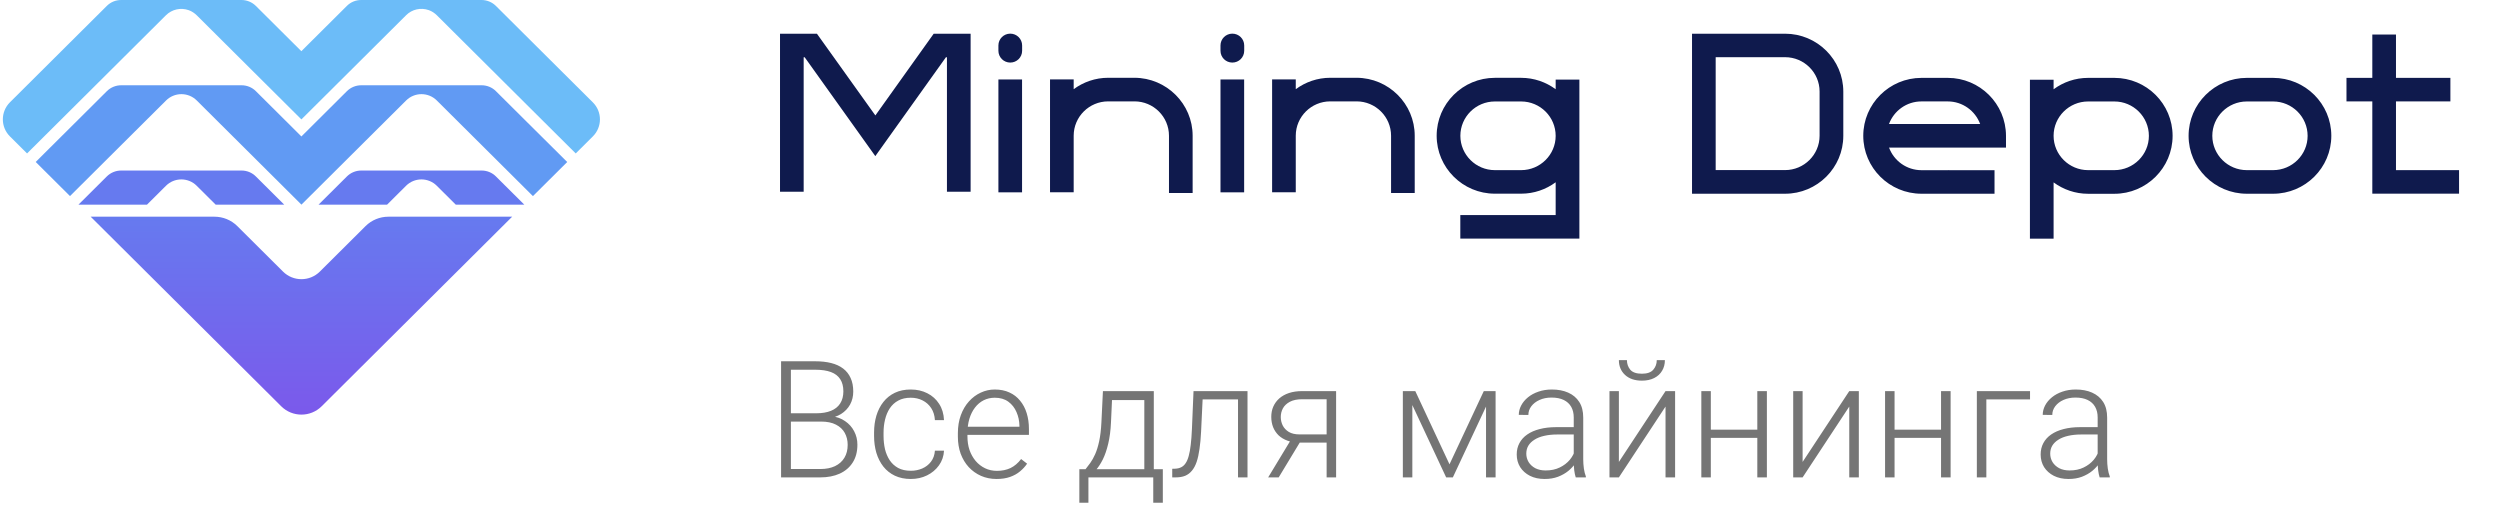
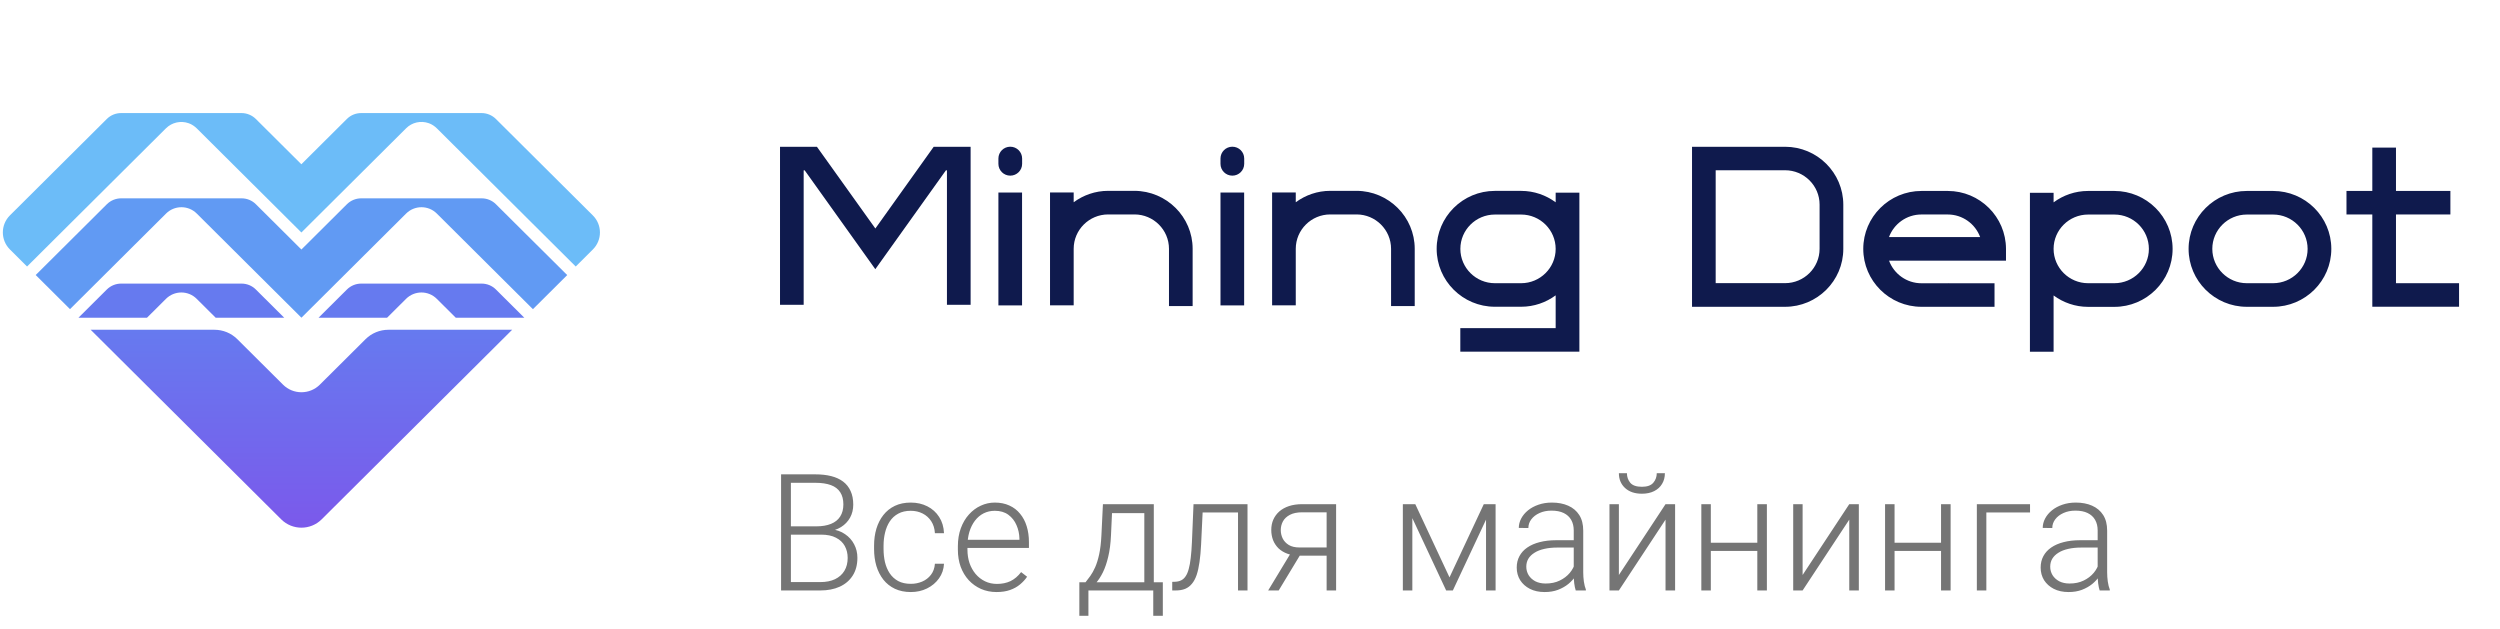
- <svg xmlns="http://www.w3.org/2000/svg" width="199" height="41" viewBox="0 0 199 41" fill="none">
-   <path d="M47.191 10.858L45.828 12.214L44.462 10.855L41.733 8.14L39.004 5.424L36.274 2.709L34.786 1.228C34.603 1.046 34.384 0.896 34.14 0.809C33.487 0.576 32.79 0.748 32.33 1.209L30.819 2.712L28.09 5.428L26.72 6.79L23.991 9.505L21.262 6.79L19.892 5.428L17.163 2.712L15.675 1.231C15.491 1.049 15.273 0.899 15.028 0.812C14.376 0.579 13.678 0.752 13.215 1.209L11.704 2.712L8.975 5.428L6.246 8.143L3.517 10.858L2.154 12.214L0.791 10.858C0.039 10.11 0.039 8.895 0.791 8.143L3.52 5.428L6.249 2.712L8.506 0.467C8.808 0.166 9.216 0 9.644 0H14.434H19.224C19.651 0 20.059 0.17 20.362 0.467L22.618 2.712L23.988 4.075L25.357 2.712L27.614 0.467C27.916 0.166 28.324 0 28.752 0H33.542H38.332C38.759 0 39.167 0.17 39.47 0.467L41.726 2.712L44.456 5.428L47.185 8.143L47.188 8.146C47.944 8.895 47.944 10.11 47.191 10.858Z" fill="#6CBCF8" />
-   <path d="M41.73 9.499L39.473 7.254C39.171 6.953 38.763 6.787 38.335 6.787H33.545H28.755C28.328 6.787 27.919 6.956 27.617 7.254L25.361 9.499L23.991 10.862L22.622 9.499L20.365 7.254C20.063 6.953 19.654 6.787 19.227 6.787H14.437H9.647C9.22 6.787 8.811 6.956 8.509 7.254L6.253 9.499L3.523 12.214L2.842 12.893L5.571 15.608L6.253 14.93L8.982 12.214L11.711 9.499L13.222 7.996C13.543 7.676 13.984 7.494 14.44 7.494C14.897 7.494 15.334 7.673 15.659 7.996L17.17 9.499L19.899 12.214L21.268 13.577L22.625 14.927L23.361 15.659L23.994 16.289L25.364 14.927L26.72 13.577L28.09 12.214L30.819 9.499L32.33 7.996C32.651 7.676 33.092 7.494 33.548 7.494C34.005 7.494 34.442 7.673 34.767 7.996L36.278 9.499L39.007 12.214L41.736 14.93L42.421 15.611L45.15 12.896L44.465 12.214L41.73 9.499Z" fill="#619AF3" />
-   <path d="M39.473 14.041C39.171 13.74 38.763 13.574 38.335 13.574H33.545H28.756C28.328 13.574 27.92 13.743 27.618 14.041L25.361 16.286L25.355 16.292H30.81L30.816 16.286L32.327 14.783C32.649 14.463 33.089 14.281 33.545 14.281C34.002 14.281 34.439 14.46 34.764 14.783L36.275 16.286L36.281 16.292H41.736L41.73 16.286L39.473 14.041Z" fill="#667AEF" />
-   <path d="M20.362 14.041C20.06 13.74 19.652 13.574 19.224 13.574H14.434H9.644C9.217 13.574 8.808 13.743 8.506 14.041L6.25 16.286L6.243 16.292H11.698L11.705 16.286L13.216 14.783C13.537 14.463 13.978 14.281 14.434 14.281C14.891 14.281 15.328 14.46 15.652 14.783L17.163 16.286L17.17 16.292H22.625L22.619 16.286L20.362 14.041Z" fill="#667AEF" />
-   <path d="M40.768 17.249L25.602 32.342C24.714 33.224 23.274 33.224 22.387 32.342L7.217 17.249H17.07C17.751 17.249 18.407 17.517 18.889 17.997L22.528 21.618C23.338 22.424 24.65 22.424 25.46 21.618L29.099 17.997C29.581 17.517 30.237 17.249 30.919 17.249H40.768Z" fill="url(#paint0_linear_1621_2357)" />
-   <path d="M123.831 6.341V7.103C123.061 6.536 122.113 6.195 121.084 6.195H118.992C116.437 6.195 114.358 8.263 114.358 10.806C114.358 13.348 116.437 15.417 118.992 15.417H121.084C122.113 15.417 123.061 15.076 123.831 14.509V17.117H116.241V18.991H123.831H124.775H125.719V6.337H123.831V6.341ZM121.084 13.543H118.992C117.478 13.543 116.245 12.316 116.245 10.81C116.245 9.304 117.478 8.077 118.992 8.077H121.084C122.598 8.077 123.831 9.304 123.831 10.815C123.831 12.316 122.598 13.543 121.084 13.543ZM112.612 10.806V15.364H110.729V10.806C110.729 9.295 109.496 8.069 107.983 8.069H105.89C104.377 8.069 103.143 9.295 103.143 10.801V15.302H101.26V10.801V6.319H103.143V7.099C103.914 6.532 104.862 6.191 105.89 6.191H107.983C110.533 6.199 112.612 8.263 112.612 10.806ZM97.151 4.042V3.617C97.151 3.099 97.574 2.678 98.095 2.678C98.616 2.678 99.039 3.099 99.039 3.617V4.042C99.039 4.561 98.616 4.981 98.095 4.981C97.57 4.981 97.151 4.561 97.151 4.042ZM97.151 6.323H99.034V15.31H97.151V6.323ZM94.934 10.806V15.364H93.051V10.806C93.051 9.295 91.818 8.069 90.305 8.069H88.212C86.698 8.069 85.465 9.295 85.465 10.801V15.302H83.582V10.801V6.319H85.465V7.099C86.236 6.532 87.184 6.191 88.212 6.191H90.305C92.855 6.199 94.934 8.263 94.934 10.806ZM79.473 4.042V3.617C79.473 3.099 79.896 2.678 80.417 2.678C80.938 2.678 81.361 3.099 81.361 3.617V4.042C81.361 4.561 80.938 4.981 80.417 4.981C79.896 4.981 79.473 4.561 79.473 4.042ZM79.473 6.323H81.356V15.31H79.473V6.323ZM74.323 2.683H77.261V15.262H75.377V4.556H75.297L69.675 12.427L64.052 4.556H63.972V15.262H62.089V2.683H65.027L69.679 9.189L74.323 2.683Z" fill="#0F1A4D" />
-   <path d="M180.939 6.199H178.847C176.291 6.199 174.212 8.268 174.212 10.81C174.212 13.353 176.291 15.421 178.847 15.421H180.939C183.494 15.421 185.573 13.353 185.573 10.81C185.573 8.263 183.494 6.199 180.939 6.199ZM180.939 13.543H178.847C177.333 13.543 176.1 12.316 176.1 10.81C176.1 9.304 177.333 8.077 178.847 8.077H180.939C182.453 8.077 183.686 9.304 183.686 10.815C183.686 12.316 182.453 13.543 180.939 13.543ZM142.092 2.683H134.685V15.421H142.092C144.648 15.421 146.727 13.353 146.727 10.81V7.293C146.727 4.751 144.648 2.683 142.092 2.683ZM144.839 10.806C144.839 12.312 143.606 13.539 142.092 13.539H136.568V4.552H142.092C143.606 4.552 144.839 5.779 144.839 7.285V10.806ZM168.305 6.199H166.212C165.184 6.199 164.231 6.54 163.466 7.107V6.346H161.582V19H163.466V14.518C164.236 15.084 165.184 15.425 166.212 15.425H168.305C170.86 15.425 172.939 13.357 172.939 10.815C172.939 8.263 170.86 6.199 168.305 6.199ZM168.305 13.543H166.212C164.699 13.543 163.466 12.316 163.466 10.81C163.466 9.304 164.699 8.077 166.212 8.077H168.305C169.818 8.077 171.051 9.304 171.051 10.815C171.051 12.316 169.818 13.543 168.305 13.543ZM195.741 13.543V15.417H188.836V8.073H186.78V6.199H188.836V2.749H190.72V6.199H195.051V8.073H190.72V13.543H195.741ZM155.043 6.199H152.95C150.395 6.199 148.316 8.268 148.316 10.81C148.316 13.353 150.395 15.421 152.95 15.421H154.201H155.047H158.764V13.547H155.145V13.543C155.114 13.543 155.078 13.547 155.047 13.547H154.201H152.95C151.766 13.547 150.756 12.799 150.368 11.749H159.677V10.81C159.673 8.263 157.594 6.199 155.043 6.199ZM150.364 9.871C150.751 8.822 151.762 8.073 152.946 8.073H155.038C156.222 8.073 157.233 8.822 157.62 9.871H150.364Z" fill="#0F1A4D" />
-   <path d="M65.355 33.557H62.752L62.739 32.897H64.98C65.437 32.897 65.826 32.831 66.148 32.7C66.47 32.569 66.713 32.374 66.878 32.116C67.047 31.853 67.132 31.532 67.132 31.151C67.132 30.762 67.049 30.44 66.884 30.186C66.719 29.928 66.472 29.738 66.142 29.615C65.811 29.492 65.397 29.431 64.897 29.431H62.955V38H62.174V28.758H64.897C65.367 28.758 65.788 28.804 66.161 28.898C66.533 28.991 66.85 29.137 67.113 29.335C67.375 29.534 67.574 29.786 67.71 30.091C67.849 30.391 67.919 30.751 67.919 31.17C67.919 31.551 67.834 31.896 67.665 32.205C67.496 32.509 67.257 32.759 66.948 32.954C66.643 33.144 66.277 33.263 65.85 33.309L65.355 33.557ZM65.297 38H62.504L62.904 37.334H65.297C65.754 37.334 66.144 37.257 66.465 37.105C66.791 36.948 67.041 36.726 67.214 36.438C67.388 36.151 67.475 35.808 67.475 35.41C67.475 35.059 67.398 34.744 67.246 34.464C67.094 34.185 66.861 33.965 66.548 33.804C66.235 33.639 65.837 33.557 65.355 33.557H63.736L63.748 32.897H66.04L66.18 33.131C66.594 33.174 66.956 33.303 67.265 33.519C67.578 33.73 67.82 33.999 67.989 34.325C68.162 34.651 68.249 35.008 68.249 35.398C68.249 35.956 68.124 36.43 67.874 36.819C67.629 37.204 67.284 37.498 66.84 37.702C66.4 37.901 65.886 38 65.297 38ZM72.502 37.473C72.824 37.473 73.124 37.414 73.403 37.295C73.687 37.173 73.92 36.993 74.102 36.756C74.288 36.515 74.394 36.221 74.419 35.873H75.143C75.121 36.309 74.988 36.699 74.743 37.041C74.501 37.38 74.184 37.647 73.79 37.841C73.401 38.032 72.972 38.127 72.502 38.127C72.024 38.127 71.601 38.04 71.232 37.867C70.868 37.693 70.564 37.452 70.318 37.143C70.073 36.83 69.887 36.466 69.76 36.051C69.637 35.632 69.576 35.182 69.576 34.699V34.433C69.576 33.95 69.637 33.502 69.76 33.087C69.887 32.668 70.073 32.304 70.318 31.995C70.564 31.682 70.868 31.439 71.232 31.265C71.596 31.092 72.017 31.005 72.496 31.005C72.987 31.005 73.427 31.104 73.816 31.303C74.21 31.502 74.523 31.784 74.755 32.148C74.992 32.511 75.121 32.943 75.143 33.442H74.419C74.398 33.074 74.3 32.757 74.127 32.49C73.954 32.224 73.725 32.018 73.441 31.875C73.158 31.731 72.843 31.659 72.496 31.659C72.106 31.659 71.774 31.735 71.499 31.887C71.224 32.035 71 32.241 70.826 32.503C70.657 32.761 70.532 33.057 70.452 33.392C70.371 33.722 70.331 34.069 70.331 34.433V34.699C70.331 35.067 70.369 35.419 70.445 35.753C70.526 36.083 70.651 36.377 70.82 36.635C70.993 36.893 71.218 37.099 71.493 37.251C71.772 37.399 72.108 37.473 72.502 37.473ZM79.326 38.127C78.877 38.127 78.465 38.044 78.088 37.879C77.716 37.714 77.39 37.482 77.11 37.181C76.835 36.881 76.622 36.525 76.469 36.115C76.321 35.7 76.247 35.247 76.247 34.756V34.483C76.247 33.954 76.325 33.476 76.482 33.049C76.638 32.621 76.854 32.255 77.129 31.951C77.404 31.646 77.718 31.413 78.069 31.252C78.424 31.087 78.797 31.005 79.186 31.005C79.622 31.005 80.009 31.083 80.348 31.24C80.686 31.392 80.97 31.61 81.198 31.894C81.431 32.173 81.607 32.505 81.725 32.89C81.844 33.271 81.903 33.692 81.903 34.153V34.617H76.704V33.969H81.147V33.88C81.139 33.495 81.061 33.136 80.913 32.801C80.769 32.463 80.553 32.188 80.265 31.976C79.977 31.765 79.618 31.659 79.186 31.659C78.864 31.659 78.568 31.726 78.297 31.862C78.031 31.997 77.8 32.192 77.606 32.446C77.415 32.696 77.267 32.994 77.161 33.341C77.06 33.684 77.009 34.065 77.009 34.483V34.756C77.009 35.137 77.064 35.493 77.174 35.823C77.288 36.149 77.449 36.436 77.656 36.686C77.868 36.936 78.118 37.13 78.405 37.27C78.693 37.41 79.01 37.48 79.357 37.48C79.764 37.48 80.123 37.405 80.436 37.257C80.75 37.105 81.031 36.866 81.281 36.54L81.757 36.908C81.609 37.128 81.422 37.331 81.198 37.518C80.978 37.704 80.714 37.852 80.405 37.962C80.096 38.072 79.736 38.127 79.326 38.127ZM87.793 31.132H88.549L88.435 33.607C88.405 34.268 88.331 34.841 88.212 35.328C88.098 35.81 87.956 36.223 87.787 36.565C87.618 36.904 87.432 37.19 87.228 37.422C87.03 37.651 86.826 37.843 86.619 38H86.207L86.219 37.352L86.41 37.346C86.532 37.198 86.659 37.031 86.79 36.845C86.926 36.654 87.055 36.422 87.178 36.147C87.3 35.871 87.406 35.529 87.495 35.118C87.584 34.708 87.643 34.204 87.673 33.607L87.793 31.132ZM88.041 31.132H91.843V38H91.088V31.843H88.041V31.132ZM85.915 37.346H92.561V40.019H91.799V38H86.638V40.019H85.915V37.346ZM98.686 31.132V31.792H95.207V31.132H98.686ZM99.302 31.132V38H98.546V31.132H99.302ZM95.004 31.132H95.76L95.607 34.35C95.582 34.871 95.54 35.332 95.481 35.734C95.425 36.136 95.349 36.481 95.252 36.769C95.155 37.052 95.03 37.285 94.877 37.467C94.729 37.649 94.549 37.784 94.338 37.873C94.126 37.958 93.879 38 93.595 38H93.31V37.315L93.544 37.308C93.726 37.3 93.885 37.262 94.02 37.194C94.16 37.126 94.279 37.018 94.376 36.87C94.478 36.722 94.56 36.527 94.624 36.286C94.691 36.045 94.744 35.751 94.782 35.404C94.825 35.053 94.856 34.64 94.877 34.166L95.004 31.132ZM102.85 34.852H103.688L101.784 38H100.946L102.85 34.852ZM103.656 31.132H106.354V38H105.599V31.779H103.656C103.254 31.779 102.926 31.847 102.672 31.982C102.423 32.114 102.239 32.287 102.12 32.503C102.006 32.719 101.949 32.949 101.949 33.195C101.949 33.428 102 33.65 102.101 33.861C102.207 34.073 102.37 34.246 102.59 34.382C102.81 34.513 103.096 34.579 103.447 34.579H105.872V35.232H103.447C103.087 35.232 102.768 35.182 102.488 35.08C102.209 34.978 101.972 34.837 101.777 34.655C101.587 34.469 101.441 34.251 101.339 34.001C101.242 33.747 101.193 33.474 101.193 33.182C101.193 32.886 101.246 32.615 101.352 32.37C101.462 32.12 101.621 31.902 101.828 31.716C102.04 31.53 102.298 31.386 102.603 31.284C102.911 31.183 103.263 31.132 103.656 31.132ZM115.38 36.959L118.11 31.132H118.865L115.647 38H115.114L111.902 31.132H112.657L115.38 36.959ZM112.422 31.132V38H111.667V31.132H112.422ZM118.288 38V31.132H119.049V38H118.288ZM125.27 36.769V33.227C125.27 32.901 125.202 32.619 125.067 32.382C124.931 32.145 124.733 31.963 124.47 31.836C124.208 31.709 123.884 31.646 123.499 31.646C123.144 31.646 122.826 31.709 122.547 31.836C122.272 31.959 122.054 32.126 121.893 32.338C121.736 32.545 121.658 32.776 121.658 33.03L120.896 33.023C120.896 32.765 120.96 32.516 121.087 32.274C121.214 32.033 121.394 31.817 121.626 31.627C121.859 31.436 122.136 31.286 122.458 31.176C122.784 31.062 123.141 31.005 123.531 31.005C124.022 31.005 124.453 31.087 124.826 31.252C125.202 31.418 125.496 31.665 125.708 31.995C125.92 32.325 126.025 32.74 126.025 33.239V36.559C126.025 36.796 126.042 37.041 126.076 37.295C126.114 37.549 126.167 37.759 126.235 37.924V38H125.429C125.378 37.848 125.338 37.657 125.308 37.429C125.283 37.196 125.27 36.976 125.27 36.769ZM125.448 34.001L125.46 34.585H123.969C123.579 34.585 123.23 34.621 122.921 34.693C122.617 34.761 122.359 34.862 122.147 34.998C121.935 35.129 121.772 35.287 121.658 35.474C121.548 35.66 121.493 35.871 121.493 36.108C121.493 36.354 121.555 36.578 121.677 36.781C121.804 36.984 121.982 37.147 122.21 37.27C122.443 37.389 122.718 37.448 123.036 37.448C123.459 37.448 123.831 37.37 124.153 37.213C124.479 37.056 124.747 36.851 124.959 36.597C125.171 36.343 125.312 36.066 125.384 35.766L125.714 36.204C125.659 36.415 125.558 36.633 125.41 36.857C125.266 37.078 125.077 37.285 124.845 37.48C124.612 37.67 124.337 37.827 124.02 37.949C123.706 38.068 123.351 38.127 122.953 38.127C122.505 38.127 122.113 38.042 121.779 37.873C121.449 37.704 121.191 37.473 121.004 37.181C120.822 36.885 120.731 36.551 120.731 36.178C120.731 35.84 120.803 35.537 120.947 35.27C121.091 35 121.299 34.771 121.569 34.585C121.844 34.395 122.174 34.251 122.56 34.153C122.949 34.052 123.385 34.001 123.867 34.001H125.448ZM128.863 36.769L132.576 31.132H133.338V38H132.576V32.363L128.863 38H128.114V31.132H128.863V36.769ZM131.878 28.669H132.525C132.525 28.986 132.451 29.268 132.303 29.513C132.159 29.759 131.95 29.951 131.675 30.091C131.4 30.23 131.074 30.3 130.697 30.3C130.13 30.3 129.682 30.148 129.352 29.843C129.026 29.539 128.863 29.147 128.863 28.669H129.504C129.504 28.961 129.593 29.215 129.771 29.431C129.952 29.642 130.261 29.748 130.697 29.748C131.12 29.748 131.423 29.64 131.605 29.424C131.787 29.209 131.878 28.957 131.878 28.669ZM140.06 34.204V34.852H135.985V34.204H140.06ZM136.182 31.132V38H135.426V31.132H136.182ZM140.644 31.132V38H139.882V31.132H140.644ZM143.488 36.769L147.201 31.132H147.963V38H147.201V32.363L143.488 38H142.739V31.132H143.488V36.769ZM154.685 34.204V34.852H150.61V34.204H154.685ZM150.807 31.132V38H150.051V31.132H150.807ZM155.269 31.132V38H154.507V31.132H155.269ZM161.591 31.132V31.792H158.113V38H157.357V31.132H161.591ZM166.974 36.769V33.227C166.974 32.901 166.906 32.619 166.771 32.382C166.636 32.145 166.437 31.963 166.174 31.836C165.912 31.709 165.588 31.646 165.203 31.646C164.848 31.646 164.53 31.709 164.251 31.836C163.976 31.959 163.758 32.126 163.597 32.338C163.441 32.545 163.362 32.776 163.362 33.03L162.601 33.023C162.601 32.765 162.664 32.516 162.791 32.274C162.918 32.033 163.098 31.817 163.331 31.627C163.563 31.436 163.84 31.286 164.162 31.176C164.488 31.062 164.846 31.005 165.235 31.005C165.726 31.005 166.157 31.087 166.53 31.252C166.906 31.418 167.201 31.665 167.412 31.995C167.624 32.325 167.729 32.74 167.729 33.239V36.559C167.729 36.796 167.746 37.041 167.78 37.295C167.818 37.549 167.871 37.759 167.939 37.924V38H167.133C167.082 37.848 167.042 37.657 167.012 37.429C166.987 37.196 166.974 36.976 166.974 36.769ZM167.152 34.001L167.165 34.585H165.673C165.284 34.585 164.934 34.621 164.625 34.693C164.321 34.761 164.063 34.862 163.851 34.998C163.639 35.129 163.477 35.287 163.362 35.474C163.252 35.66 163.197 35.871 163.197 36.108C163.197 36.354 163.259 36.578 163.381 36.781C163.508 36.984 163.686 37.147 163.915 37.27C164.147 37.389 164.422 37.448 164.74 37.448C165.163 37.448 165.535 37.37 165.857 37.213C166.183 37.056 166.451 36.851 166.663 36.597C166.875 36.343 167.016 36.066 167.088 35.766L167.418 36.204C167.363 36.415 167.262 36.633 167.114 36.857C166.97 37.078 166.782 37.285 166.549 37.48C166.316 37.67 166.041 37.827 165.724 37.949C165.41 38.068 165.055 38.127 164.657 38.127C164.209 38.127 163.817 38.042 163.483 37.873C163.153 37.704 162.895 37.473 162.708 37.181C162.527 36.885 162.436 36.551 162.436 36.178C162.436 35.84 162.507 35.537 162.651 35.27C162.795 35 163.003 34.771 163.273 34.585C163.549 34.395 163.879 34.251 164.264 34.153C164.653 34.052 165.089 34.001 165.571 34.001H167.152Z" fill="#757575" />
+ <svg xmlns="http://www.w3.org/2000/svg" width="199" height="50" viewBox="0 0 199 50" fill="none">
+   <path d="M47.191 19.858L45.828 21.215L44.462 19.855L41.733 17.14L39.004 14.424L36.274 11.709L34.786 10.228C34.603 10.046 34.384 9.896 34.14 9.809C33.487 9.576 32.79 9.748 32.33 10.209L30.819 11.712L28.09 14.428L26.72 15.79L23.991 18.506L21.262 15.79L19.892 14.428L17.163 11.712L15.675 10.231C15.491 10.049 15.273 9.899 15.028 9.812C14.376 9.579 13.678 9.752 13.215 10.209L11.704 11.712L8.975 14.428L6.246 17.143L3.517 19.858L2.154 21.215L0.791 19.858C0.039 19.11 0.039 17.895 0.791 17.143L3.52 14.428L6.249 11.712L8.506 9.467C8.808 9.166 9.216 9 9.644 9H14.434H19.224C19.651 9 20.059 9.17 20.362 9.467L22.618 11.712L23.988 13.075L25.357 11.712L27.614 9.467C27.916 9.166 28.324 9 28.752 9H33.542H38.332C38.759 9 39.167 9.17 39.47 9.467L41.726 11.712L44.456 14.428L47.185 17.143L47.188 17.146C47.944 17.895 47.944 19.11 47.191 19.858Z" fill="#6CBCF8" />
+   <path d="M41.73 18.499L39.473 16.254C39.171 15.953 38.763 15.787 38.335 15.787H33.545H28.755C28.328 15.787 27.919 15.956 27.617 16.254L25.361 18.499L23.991 19.862L22.622 18.499L20.365 16.254C20.063 15.953 19.654 15.787 19.227 15.787H14.437H9.647C9.22 15.787 8.811 15.956 8.509 16.254L6.253 18.499L3.523 21.215L2.842 21.892L5.571 24.608L6.253 23.93L8.982 21.215L11.711 18.499L13.222 16.996C13.543 16.676 13.984 16.494 14.44 16.494C14.897 16.494 15.334 16.673 15.659 16.996L17.17 18.499L19.899 21.215L21.268 22.577L22.625 23.927L23.361 24.659L23.994 25.289L25.364 23.927L26.72 22.577L28.09 21.215L30.819 18.499L32.33 16.996C32.651 16.676 33.092 16.494 33.548 16.494C34.005 16.494 34.442 16.673 34.767 16.996L36.278 18.499L39.007 21.215L41.736 23.93L42.421 24.611L45.15 21.896L44.465 21.215L41.73 18.499Z" fill="#619AF3" />
+   <path d="M39.473 23.041C39.171 22.74 38.763 22.574 38.335 22.574H33.545H28.756C28.328 22.574 27.92 22.743 27.618 23.041L25.361 25.286L25.355 25.293H30.81L30.816 25.286L32.327 23.783C32.649 23.463 33.089 23.281 33.545 23.281C34.002 23.281 34.439 23.46 34.764 23.783L36.275 25.286L36.281 25.293H41.736L41.73 25.286L39.473 23.041Z" fill="#667AEF" />
+   <path d="M20.362 23.041C20.06 22.74 19.652 22.574 19.224 22.574H14.434H9.644C9.217 22.574 8.808 22.743 8.506 23.041L6.25 25.286L6.243 25.293H11.698L11.705 25.286L13.216 23.783C13.537 23.463 13.978 23.281 14.434 23.281C14.891 23.281 15.328 23.46 15.652 23.783L17.163 25.286L17.17 25.293H22.625L22.619 25.286L20.362 23.041Z" fill="#667AEF" />
+   <path d="M40.768 26.249L25.602 41.342C24.714 42.224 23.274 42.224 22.387 41.342L7.217 26.249H17.07C17.751 26.249 18.407 26.517 18.889 26.997L22.528 30.618C23.338 31.424 24.65 31.424 25.46 30.618L29.099 26.997C29.581 26.517 30.237 26.249 30.919 26.249H40.768Z" fill="url(#paint0_linear_1621_2065)" />
+   <path d="M123.831 15.341V16.103C123.061 15.536 122.113 15.195 121.084 15.195H118.992C116.437 15.195 114.358 17.264 114.358 19.806C114.358 22.348 116.437 24.417 118.992 24.417H121.084C122.113 24.417 123.061 24.076 123.831 23.509V26.118H116.241V27.991H123.831H124.775H125.719V15.337H123.831V15.341ZM121.084 22.543H118.992C117.478 22.543 116.245 21.316 116.245 19.81C116.245 18.304 117.478 17.078 118.992 17.078H121.084C122.598 17.078 123.831 18.305 123.831 19.815C123.831 21.316 122.598 22.543 121.084 22.543ZM112.612 19.806V24.364H110.729V19.806C110.729 18.296 109.496 17.069 107.983 17.069H105.89C104.377 17.069 103.143 18.296 103.143 19.802V24.302H101.26V19.802V15.319H103.143V16.099C103.914 15.532 104.862 15.191 105.89 15.191H107.983C110.533 15.2 112.612 17.264 112.612 19.806ZM97.151 13.043V12.617C97.151 12.099 97.574 11.678 98.095 11.678C98.616 11.678 99.039 12.099 99.039 12.617V13.043C99.039 13.561 98.616 13.982 98.095 13.982C97.57 13.982 97.151 13.561 97.151 13.043ZM97.151 15.324H99.034V24.311H97.151V15.324ZM94.934 19.806V24.364H93.051V19.806C93.051 18.296 91.818 17.069 90.305 17.069H88.212C86.698 17.069 85.465 18.296 85.465 19.802V24.302H83.582V19.802V15.319H85.465V16.099C86.236 15.532 87.184 15.191 88.212 15.191H90.305C92.855 15.2 94.934 17.264 94.934 19.806ZM79.473 13.043V12.617C79.473 12.099 79.896 11.678 80.417 11.678C80.938 11.678 81.361 12.099 81.361 12.617V13.043C81.361 13.561 80.938 13.982 80.417 13.982C79.896 13.982 79.473 13.561 79.473 13.043ZM79.473 15.324H81.356V24.311H79.473V15.324ZM74.323 11.683H77.261V24.262H75.377V13.556H75.297L69.675 21.427L64.052 13.556H63.972V24.262H62.089V11.683H65.027L69.679 18.189L74.323 11.683Z" fill="#0F1A4D" />
+   <path d="M180.939 15.2H178.847C176.291 15.2 174.212 17.268 174.212 19.81C174.212 22.353 176.291 24.421 178.847 24.421H180.939C183.494 24.421 185.573 22.353 185.573 19.81C185.573 17.264 183.494 15.2 180.939 15.2ZM180.939 22.543H178.847C177.333 22.543 176.1 21.316 176.1 19.81C176.1 18.304 177.333 17.078 178.847 17.078H180.939C182.453 17.078 183.686 18.304 183.686 19.815C183.686 21.316 182.453 22.543 180.939 22.543ZM142.092 11.683H134.685V24.421H142.092C144.648 24.421 146.727 22.353 146.727 19.81V16.294C146.727 13.751 144.648 11.683 142.092 11.683ZM144.839 19.806C144.839 21.312 143.606 22.539 142.092 22.539H136.568V13.552H142.092C143.606 13.552 144.839 14.779 144.839 16.285V19.806ZM168.305 15.2H166.212C165.184 15.2 164.231 15.541 163.466 16.108V15.346H161.582V28H163.466V23.518C164.236 24.084 165.184 24.426 166.212 24.426H168.305C170.86 24.426 172.939 22.357 172.939 19.815C172.939 17.264 170.86 15.2 168.305 15.2ZM168.305 22.543H166.212C164.699 22.543 163.466 21.316 163.466 19.81C163.466 18.304 164.699 17.078 166.212 17.078H168.305C169.818 17.078 171.051 18.304 171.051 19.815C171.051 21.316 169.818 22.543 168.305 22.543ZM195.741 22.543V24.417H188.836V17.073H186.78V15.2H188.836V11.749H190.72V15.2H195.051V17.073H190.72V22.543H195.741ZM155.043 15.2H152.95C150.395 15.2 148.316 17.268 148.316 19.81C148.316 22.353 150.395 24.421 152.95 24.421H154.201H155.047H158.764V22.548H155.145V22.543C155.114 22.543 155.078 22.548 155.047 22.548H154.201H152.95C151.766 22.548 150.756 21.799 150.368 20.749H159.677V19.81C159.673 17.264 157.594 15.2 155.043 15.2ZM150.364 18.871C150.751 17.822 151.762 17.073 152.946 17.073H155.038C156.222 17.073 157.233 17.822 157.62 18.871H150.364Z" fill="#0F1A4D" />
+   <path d="M65.355 42.557H62.752L62.739 41.897H64.98C65.437 41.897 65.826 41.831 66.148 41.7C66.47 41.569 66.713 41.374 66.878 41.116C67.047 40.853 67.132 40.532 67.132 40.151C67.132 39.762 67.049 39.44 66.884 39.186C66.719 38.928 66.472 38.737 66.142 38.615C65.811 38.492 65.397 38.431 64.897 38.431H62.955V47H62.174V37.758H64.897C65.367 37.758 65.788 37.804 66.161 37.898C66.533 37.991 66.85 38.137 67.113 38.335C67.375 38.534 67.574 38.786 67.71 39.091C67.849 39.391 67.919 39.751 67.919 40.17C67.919 40.551 67.834 40.896 67.665 41.205C67.496 41.509 67.257 41.759 66.948 41.954C66.643 42.144 66.277 42.263 65.85 42.309L65.355 42.557ZM65.297 47H62.504L62.904 46.334H65.297C65.754 46.334 66.144 46.257 66.465 46.105C66.791 45.948 67.041 45.726 67.214 45.438C67.388 45.151 67.475 44.808 67.475 44.41C67.475 44.059 67.398 43.744 67.246 43.464C67.094 43.185 66.861 42.965 66.548 42.804C66.235 42.639 65.837 42.557 65.355 42.557H63.736L63.748 41.897H66.04L66.18 42.131C66.594 42.174 66.956 42.303 67.265 42.519C67.578 42.73 67.82 42.999 67.989 43.325C68.162 43.651 68.249 44.008 68.249 44.398C68.249 44.956 68.124 45.43 67.874 45.819C67.629 46.204 67.284 46.498 66.84 46.702C66.4 46.901 65.886 47 65.297 47ZM72.502 46.473C72.824 46.473 73.124 46.414 73.403 46.295C73.687 46.173 73.92 45.993 74.102 45.756C74.288 45.515 74.394 45.221 74.419 44.873H75.143C75.121 45.309 74.988 45.699 74.743 46.041C74.501 46.38 74.184 46.647 73.79 46.841C73.401 47.032 72.972 47.127 72.502 47.127C72.024 47.127 71.601 47.04 71.232 46.867C70.868 46.693 70.564 46.452 70.318 46.143C70.073 45.83 69.887 45.466 69.76 45.051C69.637 44.632 69.576 44.182 69.576 43.699V43.433C69.576 42.95 69.637 42.502 69.76 42.087C69.887 41.668 70.073 41.304 70.318 40.995C70.564 40.682 70.868 40.439 71.232 40.265C71.596 40.092 72.017 40.005 72.496 40.005C72.987 40.005 73.427 40.104 73.816 40.303C74.21 40.502 74.523 40.783 74.755 41.148C74.992 41.511 75.121 41.943 75.143 42.442H74.419C74.398 42.074 74.3 41.757 74.127 41.49C73.954 41.224 73.725 41.018 73.441 40.874C73.158 40.731 72.843 40.659 72.496 40.659C72.106 40.659 71.774 40.735 71.499 40.887C71.224 41.035 71 41.241 70.826 41.503C70.657 41.761 70.532 42.057 70.452 42.392C70.371 42.722 70.331 43.069 70.331 43.433V43.699C70.331 44.067 70.369 44.419 70.445 44.753C70.526 45.083 70.651 45.377 70.82 45.635C70.993 45.893 71.218 46.099 71.493 46.251C71.772 46.399 72.108 46.473 72.502 46.473ZM79.326 47.127C78.877 47.127 78.465 47.044 78.088 46.879C77.716 46.714 77.39 46.482 77.11 46.181C76.835 45.881 76.622 45.525 76.469 45.115C76.321 44.7 76.247 44.247 76.247 43.756V43.483C76.247 42.954 76.325 42.476 76.482 42.049C76.638 41.621 76.854 41.255 77.129 40.951C77.404 40.646 77.718 40.413 78.069 40.252C78.424 40.087 78.797 40.005 79.186 40.005C79.622 40.005 80.009 40.083 80.348 40.24C80.686 40.392 80.97 40.61 81.198 40.894C81.431 41.173 81.607 41.505 81.725 41.89C81.844 42.271 81.903 42.692 81.903 43.153V43.617H76.704V42.969H81.147V42.88C81.139 42.495 81.061 42.136 80.913 41.801C80.769 41.463 80.553 41.188 80.265 40.976C79.977 40.764 79.618 40.659 79.186 40.659C78.864 40.659 78.568 40.726 78.297 40.862C78.031 40.997 77.8 41.192 77.606 41.446C77.415 41.696 77.267 41.994 77.161 42.341C77.06 42.684 77.009 43.065 77.009 43.483V43.756C77.009 44.137 77.064 44.493 77.174 44.823C77.288 45.149 77.449 45.436 77.656 45.686C77.868 45.936 78.118 46.13 78.405 46.27C78.693 46.41 79.01 46.48 79.357 46.48C79.764 46.48 80.123 46.405 80.436 46.257C80.75 46.105 81.031 45.866 81.281 45.54L81.757 45.908C81.609 46.128 81.422 46.331 81.198 46.518C80.978 46.704 80.714 46.852 80.405 46.962C80.096 47.072 79.736 47.127 79.326 47.127ZM87.793 40.132H88.549L88.435 42.607C88.405 43.268 88.331 43.841 88.212 44.328C88.098 44.81 87.956 45.223 87.787 45.565C87.618 45.904 87.432 46.19 87.228 46.422C87.03 46.651 86.826 46.843 86.619 47H86.207L86.219 46.352L86.41 46.346C86.532 46.198 86.659 46.031 86.79 45.845C86.926 45.654 87.055 45.422 87.178 45.147C87.3 44.871 87.406 44.529 87.495 44.118C87.584 43.708 87.643 43.204 87.673 42.607L87.793 40.132ZM88.041 40.132H91.843V47H91.088V40.843H88.041V40.132ZM85.915 46.346H92.561V49.019H91.799V47H86.638V49.019H85.915V46.346ZM98.686 40.132V40.792H95.207V40.132H98.686ZM99.302 40.132V47H98.546V40.132H99.302ZM95.004 40.132H95.76L95.607 43.35C95.582 43.871 95.54 44.332 95.481 44.734C95.425 45.136 95.349 45.481 95.252 45.769C95.155 46.052 95.03 46.285 94.877 46.467C94.729 46.649 94.549 46.784 94.338 46.873C94.126 46.958 93.879 47 93.595 47H93.31V46.315L93.544 46.308C93.726 46.3 93.885 46.262 94.02 46.194C94.16 46.126 94.279 46.018 94.376 45.87C94.478 45.722 94.56 45.527 94.624 45.286C94.691 45.045 94.744 44.751 94.782 44.404C94.825 44.053 94.856 43.64 94.877 43.166L95.004 40.132ZM102.85 43.852H103.688L101.784 47H100.946L102.85 43.852ZM103.656 40.132H106.354V47H105.599V40.779H103.656C103.254 40.779 102.926 40.847 102.672 40.982C102.423 41.114 102.239 41.287 102.12 41.503C102.006 41.719 101.949 41.949 101.949 42.195C101.949 42.428 102 42.65 102.101 42.861C102.207 43.073 102.37 43.246 102.59 43.382C102.81 43.513 103.096 43.579 103.447 43.579H105.872V44.232H103.447C103.087 44.232 102.768 44.182 102.488 44.08C102.209 43.978 101.972 43.837 101.777 43.655C101.587 43.469 101.441 43.251 101.339 43.001C101.242 42.747 101.193 42.474 101.193 42.182C101.193 41.886 101.246 41.615 101.352 41.37C101.462 41.12 101.621 40.902 101.828 40.716C102.04 40.53 102.298 40.386 102.603 40.284C102.911 40.183 103.263 40.132 103.656 40.132ZM115.38 45.959L118.11 40.132H118.865L115.647 47H115.114L111.902 40.132H112.657L115.38 45.959ZM112.422 40.132V47H111.667V40.132H112.422ZM118.288 47V40.132H119.049V47H118.288ZM125.27 45.769V42.227C125.27 41.901 125.202 41.619 125.067 41.382C124.931 41.145 124.733 40.963 124.47 40.836C124.208 40.709 123.884 40.646 123.499 40.646C123.144 40.646 122.826 40.709 122.547 40.836C122.272 40.959 122.054 41.126 121.893 41.338C121.736 41.545 121.658 41.776 121.658 42.03L120.896 42.023C120.896 41.765 120.96 41.516 121.087 41.274C121.214 41.033 121.394 40.817 121.626 40.627C121.859 40.437 122.136 40.286 122.458 40.176C122.784 40.062 123.141 40.005 123.531 40.005C124.022 40.005 124.453 40.087 124.826 40.252C125.202 40.417 125.496 40.665 125.708 40.995C125.92 41.325 126.025 41.74 126.025 42.239V45.559C126.025 45.796 126.042 46.041 126.076 46.295C126.114 46.549 126.167 46.759 126.235 46.924V47H125.429C125.378 46.848 125.338 46.657 125.308 46.429C125.283 46.196 125.27 45.976 125.27 45.769ZM125.448 43.001L125.46 43.585H123.969C123.579 43.585 123.23 43.621 122.921 43.693C122.617 43.761 122.359 43.862 122.147 43.998C121.935 44.129 121.772 44.287 121.658 44.474C121.548 44.66 121.493 44.871 121.493 45.108C121.493 45.354 121.555 45.578 121.677 45.781C121.804 45.984 121.982 46.147 122.21 46.27C122.443 46.389 122.718 46.448 123.036 46.448C123.459 46.448 123.831 46.37 124.153 46.213C124.479 46.056 124.747 45.851 124.959 45.597C125.171 45.343 125.312 45.066 125.384 44.766L125.714 45.204C125.659 45.415 125.558 45.633 125.41 45.857C125.266 46.078 125.077 46.285 124.845 46.48C124.612 46.67 124.337 46.827 124.02 46.949C123.706 47.068 123.351 47.127 122.953 47.127C122.505 47.127 122.113 47.042 121.779 46.873C121.449 46.704 121.191 46.473 121.004 46.181C120.822 45.885 120.731 45.551 120.731 45.178C120.731 44.84 120.803 44.537 120.947 44.27C121.091 44 121.299 43.771 121.569 43.585C121.844 43.395 122.174 43.251 122.56 43.153C122.949 43.052 123.385 43.001 123.867 43.001H125.448ZM128.863 45.769L132.576 40.132H133.338V47H132.576V41.363L128.863 47H128.114V40.132H128.863V45.769ZM131.878 37.669H132.525C132.525 37.986 132.451 38.268 132.303 38.513C132.159 38.759 131.95 38.951 131.675 39.091C131.4 39.23 131.074 39.3 130.697 39.3C130.13 39.3 129.682 39.148 129.352 38.843C129.026 38.539 128.863 38.147 128.863 37.669H129.504C129.504 37.961 129.593 38.215 129.771 38.431C129.952 38.642 130.261 38.748 130.697 38.748C131.12 38.748 131.423 38.64 131.605 38.424C131.787 38.209 131.878 37.957 131.878 37.669ZM140.06 43.204V43.852H135.985V43.204H140.06ZM136.182 40.132V47H135.426V40.132H136.182ZM140.644 40.132V47H139.882V40.132H140.644ZM143.488 45.769L147.201 40.132H147.963V47H147.201V41.363L143.488 47H142.739V40.132H143.488V45.769ZM154.685 43.204V43.852H150.61V43.204H154.685ZM150.807 40.132V47H150.051V40.132H150.807ZM155.269 40.132V47H154.507V40.132H155.269ZM161.591 40.132V40.792H158.113V47H157.357V40.132H161.591ZM166.974 45.769V42.227C166.974 41.901 166.906 41.619 166.771 41.382C166.636 41.145 166.437 40.963 166.174 40.836C165.912 40.709 165.588 40.646 165.203 40.646C164.848 40.646 164.53 40.709 164.251 40.836C163.976 40.959 163.758 41.126 163.597 41.338C163.441 41.545 163.362 41.776 163.362 42.03L162.601 42.023C162.601 41.765 162.664 41.516 162.791 41.274C162.918 41.033 163.098 40.817 163.331 40.627C163.563 40.437 163.84 40.286 164.162 40.176C164.488 40.062 164.846 40.005 165.235 40.005C165.726 40.005 166.157 40.087 166.53 40.252C166.906 40.417 167.201 40.665 167.412 40.995C167.624 41.325 167.729 41.74 167.729 42.239V45.559C167.729 45.796 167.746 46.041 167.78 46.295C167.818 46.549 167.871 46.759 167.939 46.924V47H167.133C167.082 46.848 167.042 46.657 167.012 46.429C166.987 46.196 166.974 45.976 166.974 45.769ZM167.152 43.001L167.165 43.585H165.673C165.284 43.585 164.934 43.621 164.625 43.693C164.321 43.761 164.063 43.862 163.851 43.998C163.639 44.129 163.477 44.287 163.362 44.474C163.252 44.66 163.197 44.871 163.197 45.108C163.197 45.354 163.259 45.578 163.381 45.781C163.508 45.984 163.686 46.147 163.915 46.27C164.147 46.389 164.422 46.448 164.74 46.448C165.163 46.448 165.535 46.37 165.857 46.213C166.183 46.056 166.451 45.851 166.663 45.597C166.875 45.343 167.016 45.066 167.088 44.766L167.418 45.204C167.363 45.415 167.262 45.633 167.114 45.857C166.97 46.078 166.782 46.285 166.549 46.48C166.316 46.67 166.041 46.827 165.724 46.949C165.41 47.068 165.055 47.127 164.657 47.127C164.209 47.127 163.817 47.042 163.483 46.873C163.153 46.704 162.895 46.473 162.708 46.181C162.527 45.885 162.436 45.551 162.436 45.178C162.436 44.84 162.507 44.537 162.651 44.27C162.795 44 163.003 43.771 163.273 43.585C163.549 43.395 163.879 43.251 164.264 43.153C164.653 43.052 165.089 43.001 165.571 43.001H167.152Z" fill="#757575" />
  <defs>
-     <linearGradient id="paint0_linear_1621_2357" x1="23.992" y1="33.003" x2="23.992" y2="17.248" gradientUnits="userSpaceOnUse">
+     <linearGradient id="paint0_linear_1621_2065" x1="23.992" y1="42.003" x2="23.992" y2="26.248" gradientUnits="userSpaceOnUse">
      <stop stop-color="#7B59EB" />
      <stop offset="1" stop-color="#667AEF" />
    </linearGradient>
  </defs>
</svg>
